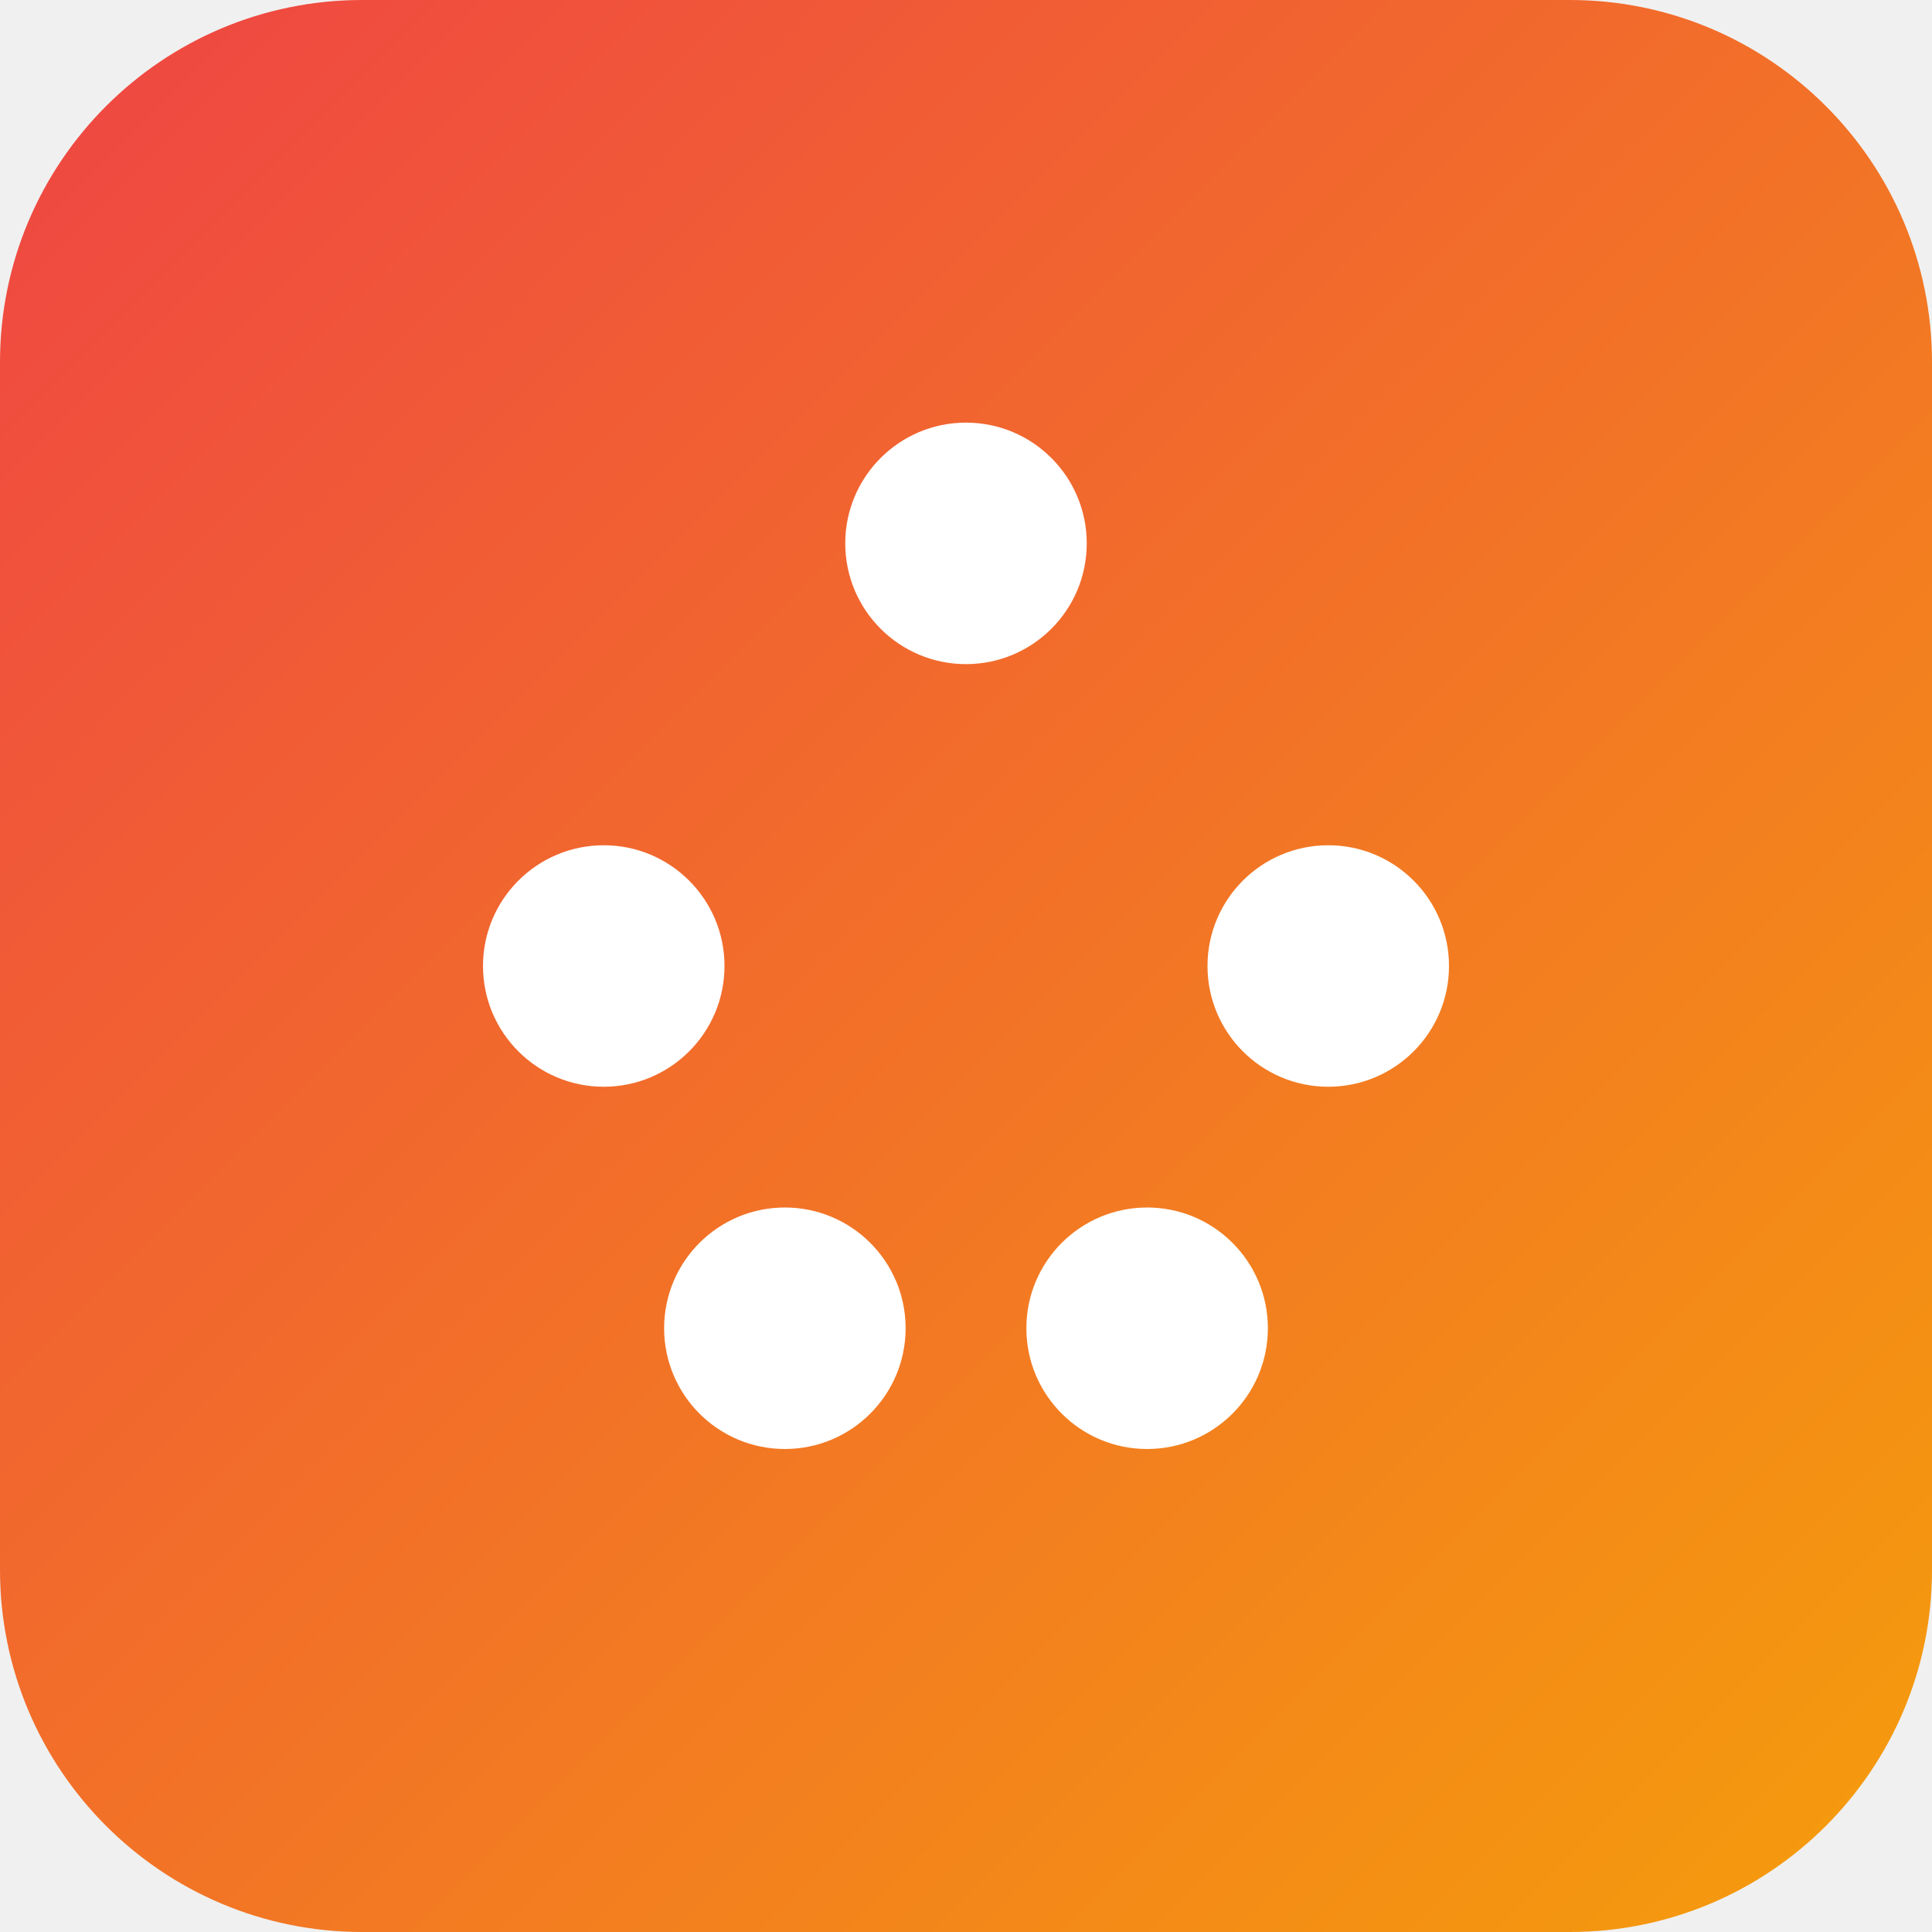
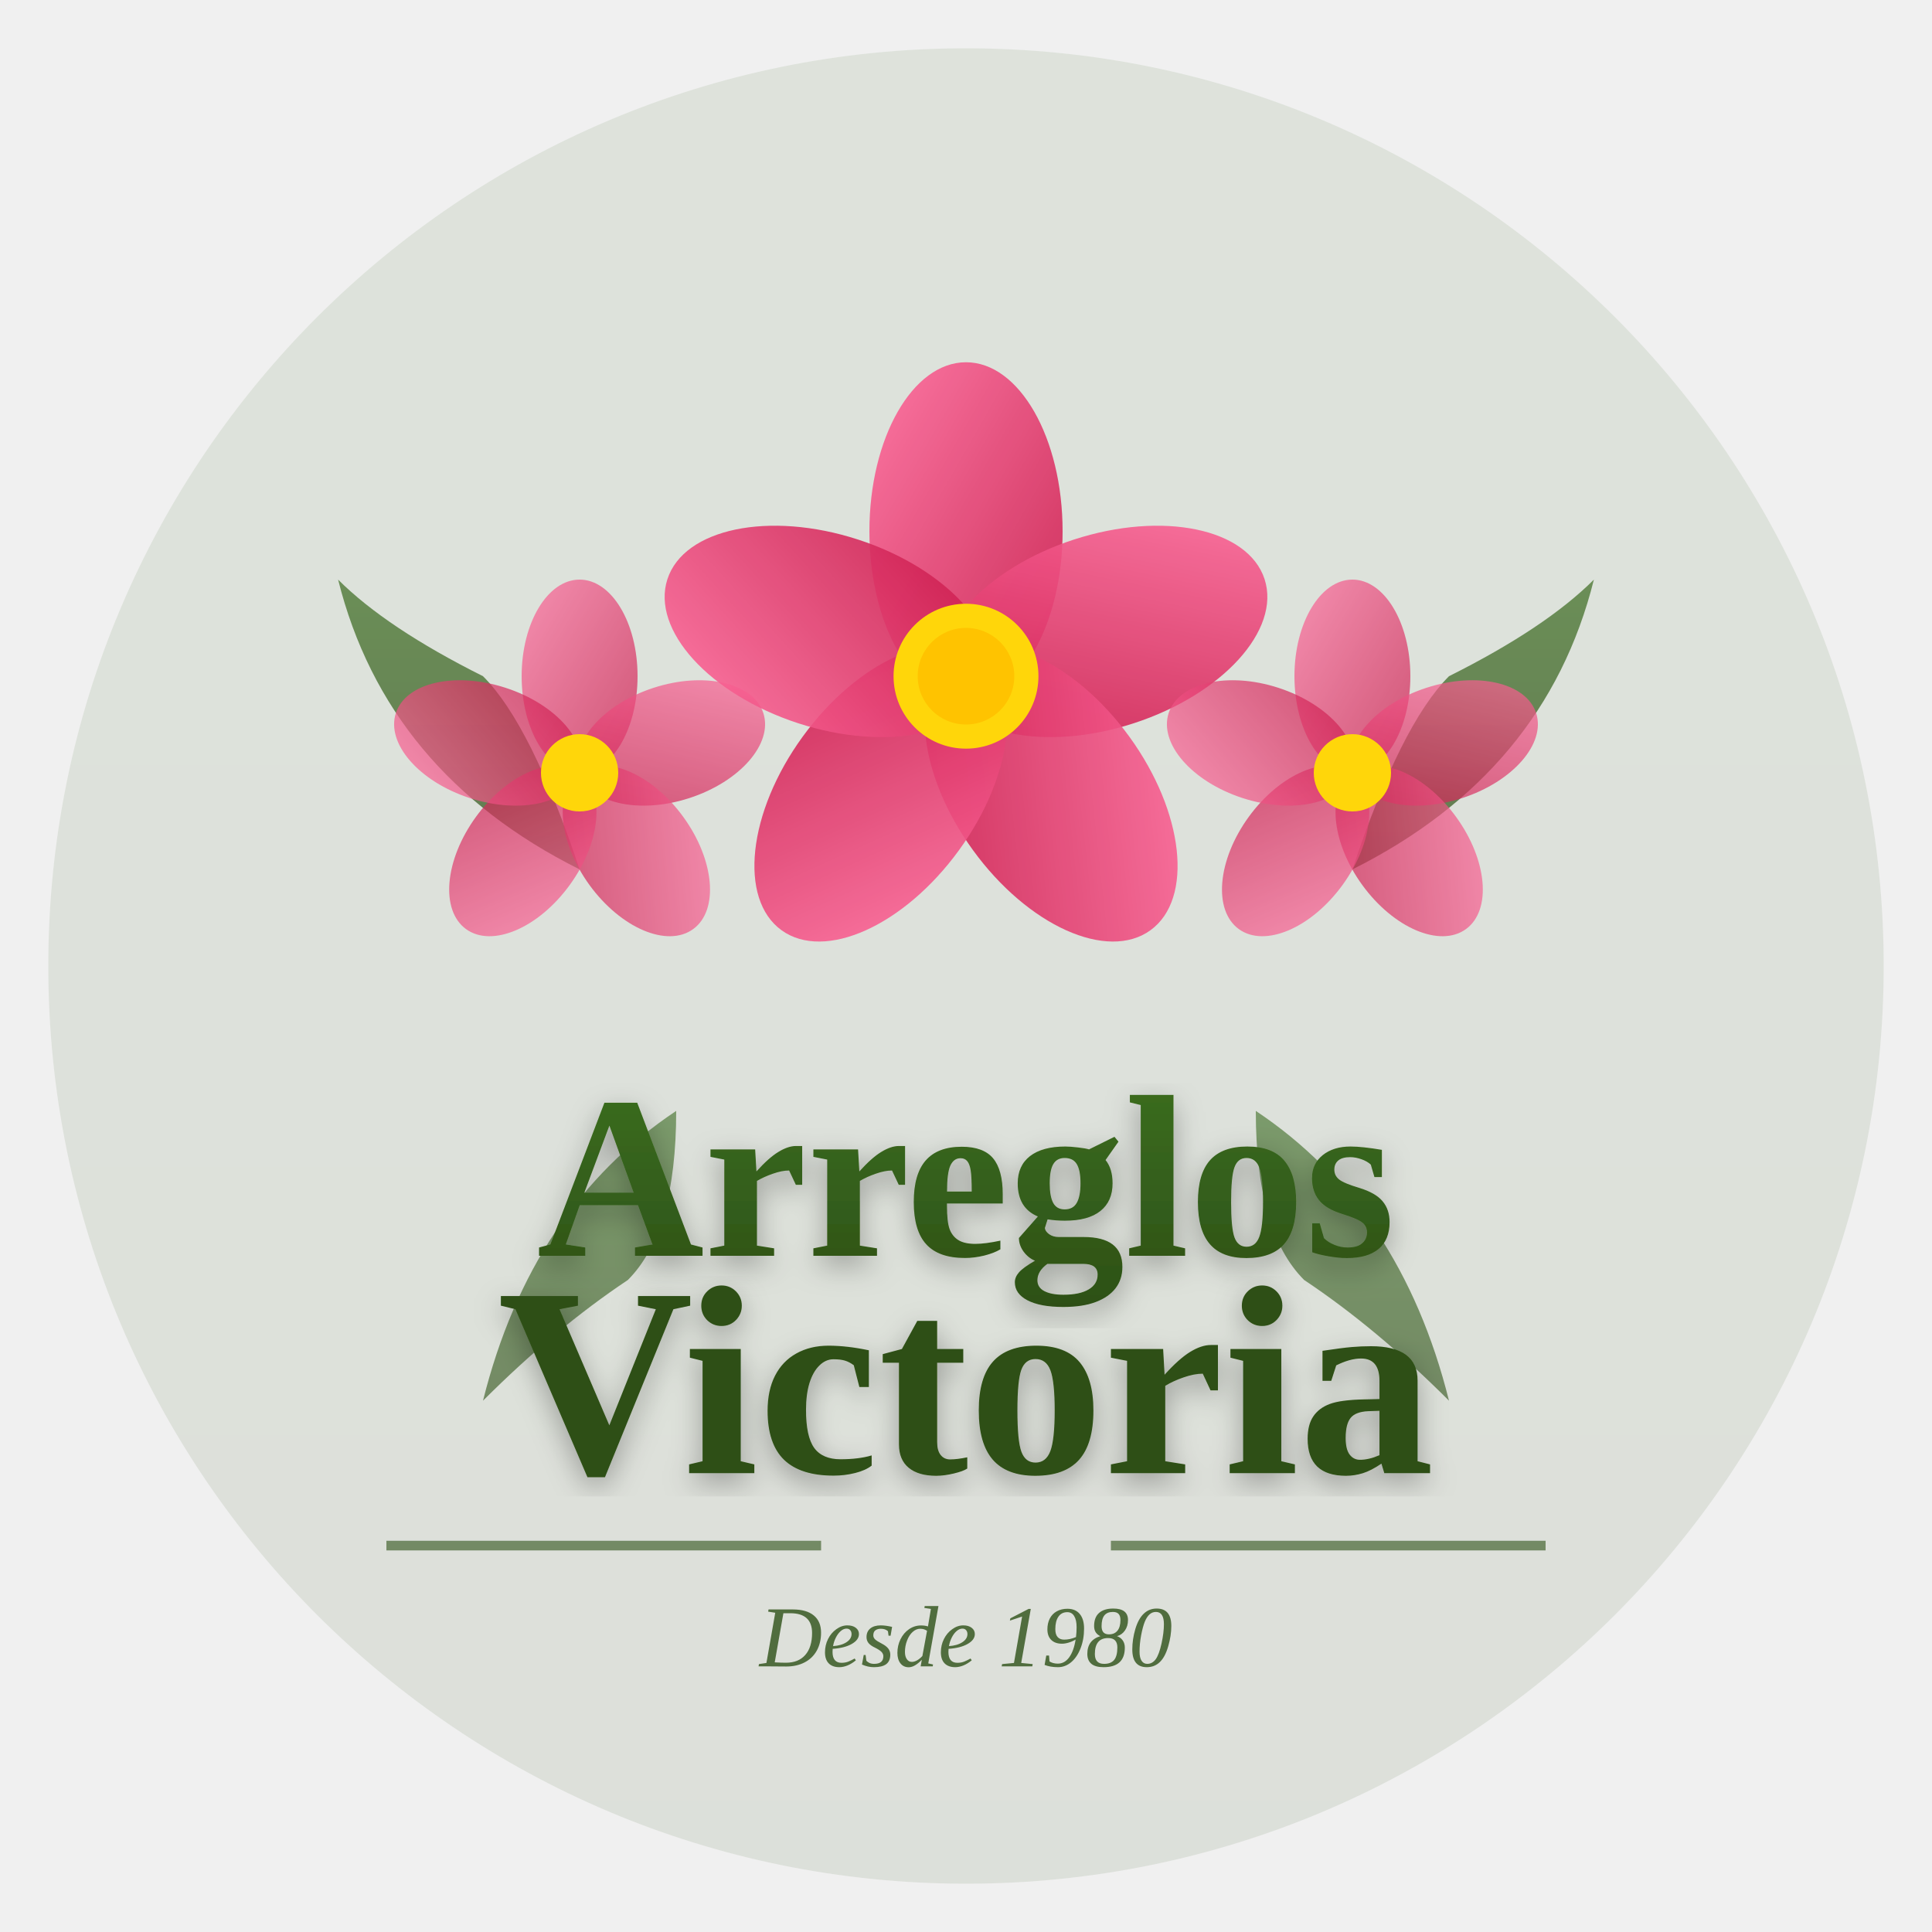
- <svg xmlns="http://www.w3.org/2000/svg" viewBox="0 0 128 128">
+ <svg xmlns="http://www.w3.org/2000/svg" viewBox="0 0 400 400" width="400" height="400" role="img" aria-label="Arreglos Victoria - Florería desde 1980">
  <defs>
-     <linearGradient id="g" x1="0" x2="1" y1="0" y2="1">
-       <stop offset="0" stop-color="#ef4444" />
-       <stop offset="1" stop-color="#f59e0b" />
+     <linearGradient id="greenGradient" x1="0%" y1="0%" x2="0%" y2="100%">
+       <stop offset="0%" style="stop-color:#3a6b1f;stop-opacity:1" />
+       <stop offset="100%" style="stop-color:#2d5016;stop-opacity:1" />
    </linearGradient>
+     <linearGradient id="flowerGradient" x1="0%" y1="0%" x2="100%" y2="100%">
+       <stop offset="0%" style="stop-color:#ff6b9d;stop-opacity:1" />
+       <stop offset="100%" style="stop-color:#c9184a;stop-opacity:1" />
+     </linearGradient>
+     <filter id="shadow">
+       <feDropShadow dx="0" dy="2" stdDeviation="3" flood-opacity="0.3" />
+     </filter>
  </defs>
-   <rect width="128" height="128" rx="24" fill="url(#g)" />
-   <g fill="#fff">
-     <circle cx="64" cy="36" r="8" />
-     <circle cx="40" cy="64" r="8" />
-     <circle cx="88" cy="64" r="8" />
-     <circle cx="52" cy="88" r="8" />
-     <circle cx="76" cy="88" r="8" />
+   <circle cx="200" cy="200" r="190" fill="url(#greenGradient)" opacity="0.1" />
+   <g transform="translate(200, 200)">
+     <path d="M -80,-20 Q -120,-40 -130,-80 Q -120,-70 -100,-60 Q -90,-50 -80,-20 Z" fill="url(#greenGradient)" opacity="0.7" />
+     <path d="M 80,-20 Q 120,-40 130,-80 Q 120,-70 100,-60 Q 90,-50 80,-20 Z" fill="url(#greenGradient)" opacity="0.7" />
+     <path d="M -60,30 Q -90,50 -100,90 Q -85,75 -70,65 Q -60,55 -60,30 Z" fill="url(#greenGradient)" opacity="0.6" />
+     <path d="M 60,30 Q 90,50 100,90 Q 85,75 70,65 Q 60,55 60,30 Z" fill="url(#greenGradient)" opacity="0.6" />
  </g>
+   <g transform="translate(200, 140)">
+     <ellipse cx="0" cy="-30" rx="20" ry="35" fill="url(#flowerGradient)" opacity="0.9" transform="rotate(0)" />
+     <ellipse cx="0" cy="-30" rx="20" ry="35" fill="url(#flowerGradient)" opacity="0.9" transform="rotate(72)" />
+     <ellipse cx="0" cy="-30" rx="20" ry="35" fill="url(#flowerGradient)" opacity="0.9" transform="rotate(144)" />
+     <ellipse cx="0" cy="-30" rx="20" ry="35" fill="url(#flowerGradient)" opacity="0.9" transform="rotate(216)" />
+     <ellipse cx="0" cy="-30" rx="20" ry="35" fill="url(#flowerGradient)" opacity="0.9" transform="rotate(288)" />
+     <circle cx="0" cy="0" r="15" fill="#ffd60a" />
+     <circle cx="0" cy="0" r="10" fill="#ffc300" />
+   </g>
+   <g transform="translate(120, 160)">
+     <ellipse cx="0" cy="-20" rx="12" ry="20" fill="url(#flowerGradient)" opacity="0.7" transform="rotate(0)" />
+     <ellipse cx="0" cy="-20" rx="12" ry="20" fill="url(#flowerGradient)" opacity="0.7" transform="rotate(72)" />
+     <ellipse cx="0" cy="-20" rx="12" ry="20" fill="url(#flowerGradient)" opacity="0.7" transform="rotate(144)" />
+     <ellipse cx="0" cy="-20" rx="12" ry="20" fill="url(#flowerGradient)" opacity="0.7" transform="rotate(216)" />
+     <ellipse cx="0" cy="-20" rx="12" ry="20" fill="url(#flowerGradient)" opacity="0.7" transform="rotate(288)" />
+     <circle cx="0" cy="0" r="8" fill="#ffd60a" />
+   </g>
+   <g transform="translate(280, 160)">
+     <ellipse cx="0" cy="-20" rx="12" ry="20" fill="url(#flowerGradient)" opacity="0.7" transform="rotate(0)" />
+     <ellipse cx="0" cy="-20" rx="12" ry="20" fill="url(#flowerGradient)" opacity="0.7" transform="rotate(72)" />
+     <ellipse cx="0" cy="-20" rx="12" ry="20" fill="url(#flowerGradient)" opacity="0.7" transform="rotate(144)" />
+     <ellipse cx="0" cy="-20" rx="12" ry="20" fill="url(#flowerGradient)" opacity="0.7" transform="rotate(216)" />
+     <ellipse cx="0" cy="-20" rx="12" ry="20" fill="url(#flowerGradient)" opacity="0.7" transform="rotate(288)" />
+     <circle cx="0" cy="0" r="8" fill="#ffd60a" />
+   </g>
+   <text x="200" y="260" font-family="'Georgia', 'Times New Roman', serif" font-size="48" font-weight="bold" text-anchor="middle" fill="url(#greenGradient)" filter="url(#shadow)">Arreglos</text>
+   <text x="200" y="305" font-family="'Georgia', 'Times New Roman', serif" font-size="56" font-weight="bold" text-anchor="middle" fill="#2d5016" filter="url(#shadow)">Victoria</text>
+   <line x1="80" y1="320" x2="170" y2="320" stroke="#2d5016" stroke-width="2" opacity="0.6" />
+   <line x1="230" y1="320" x2="320" y2="320" stroke="#2d5016" stroke-width="2" opacity="0.6" />
+   <text x="200" y="345" font-family="'Georgia', 'Times New Roman', serif" font-size="18" font-style="italic" text-anchor="middle" fill="#2d5016" opacity="0.8">Desde 1980</text>
</svg>
